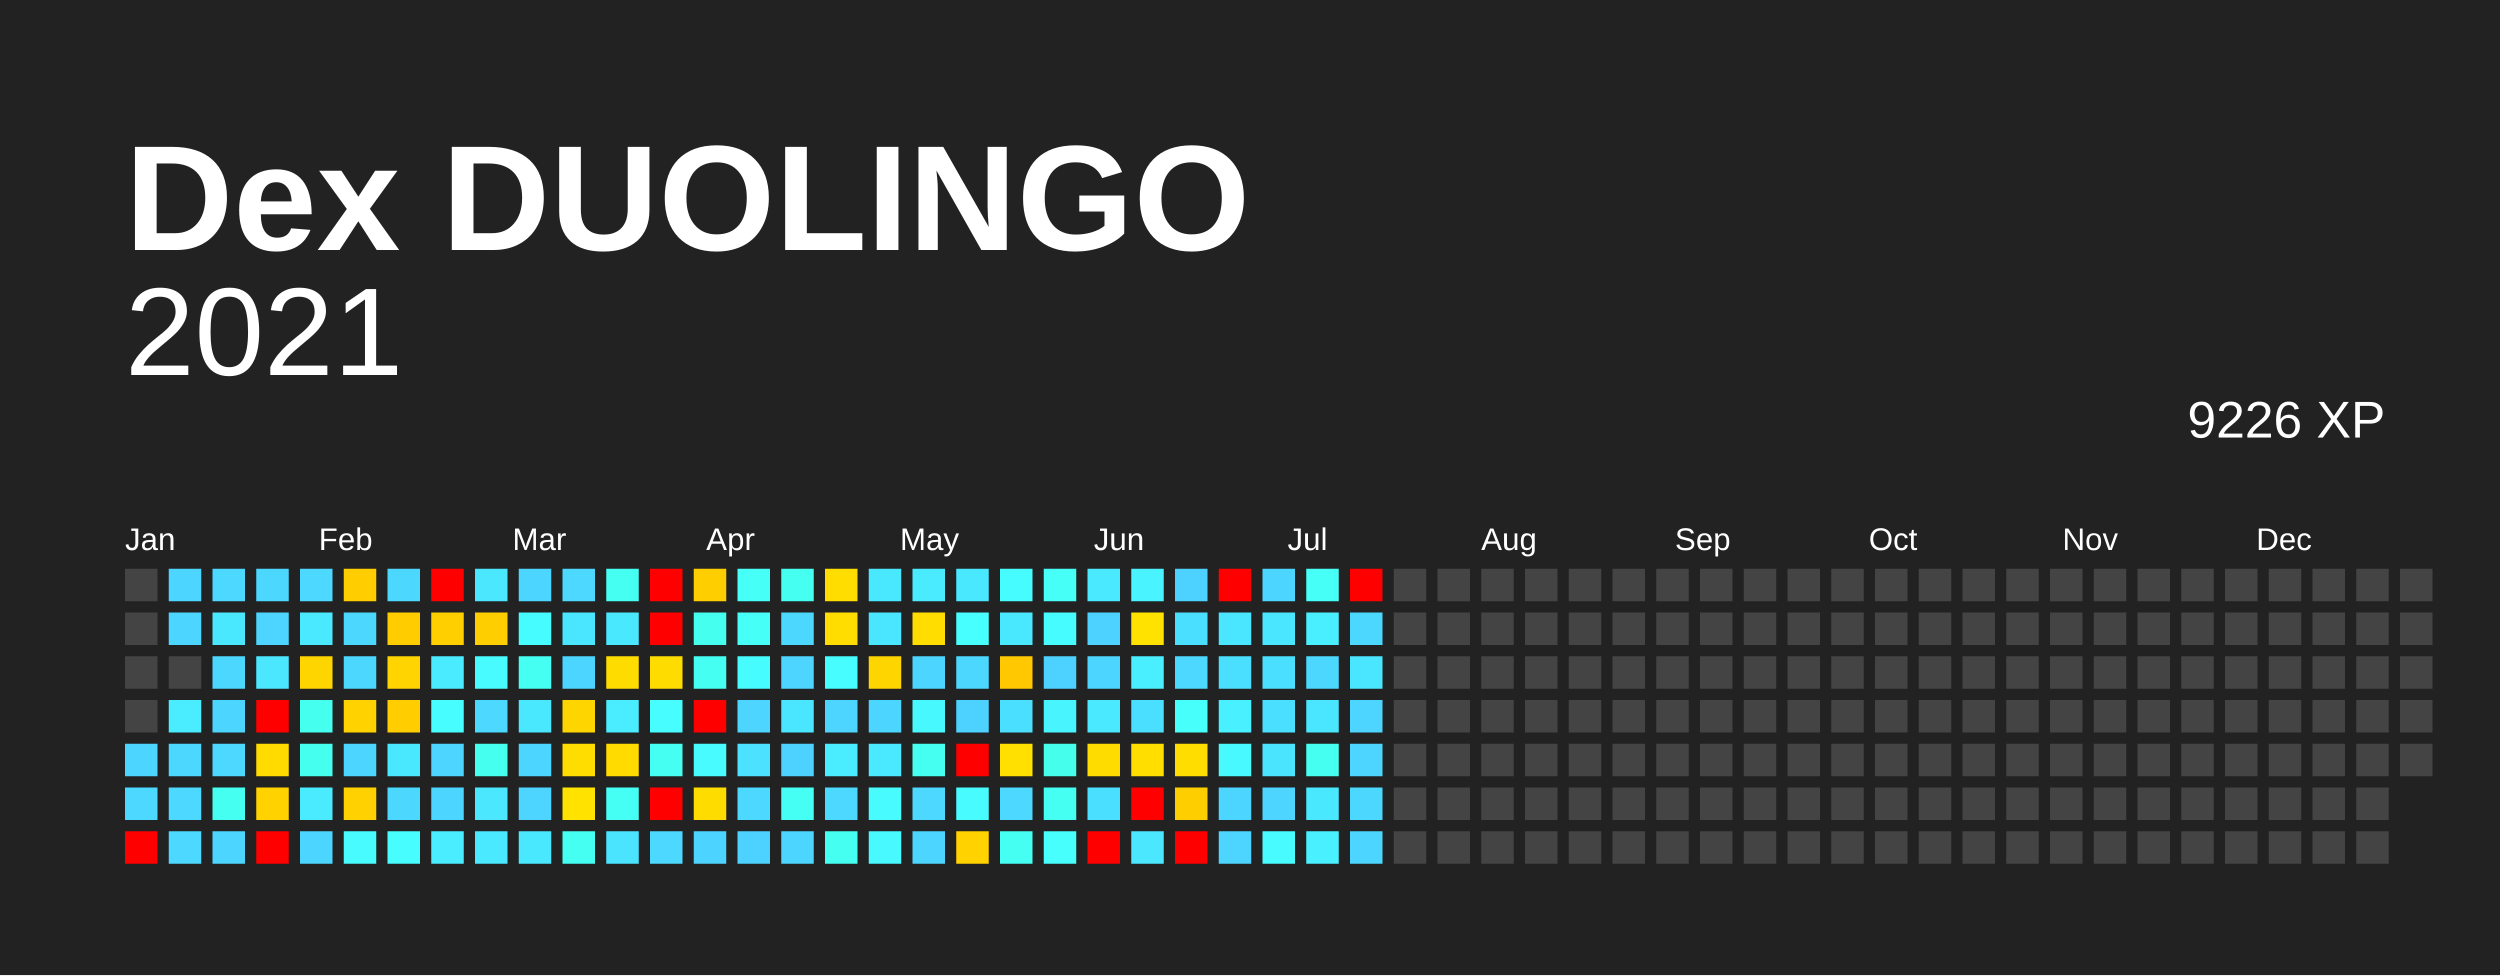
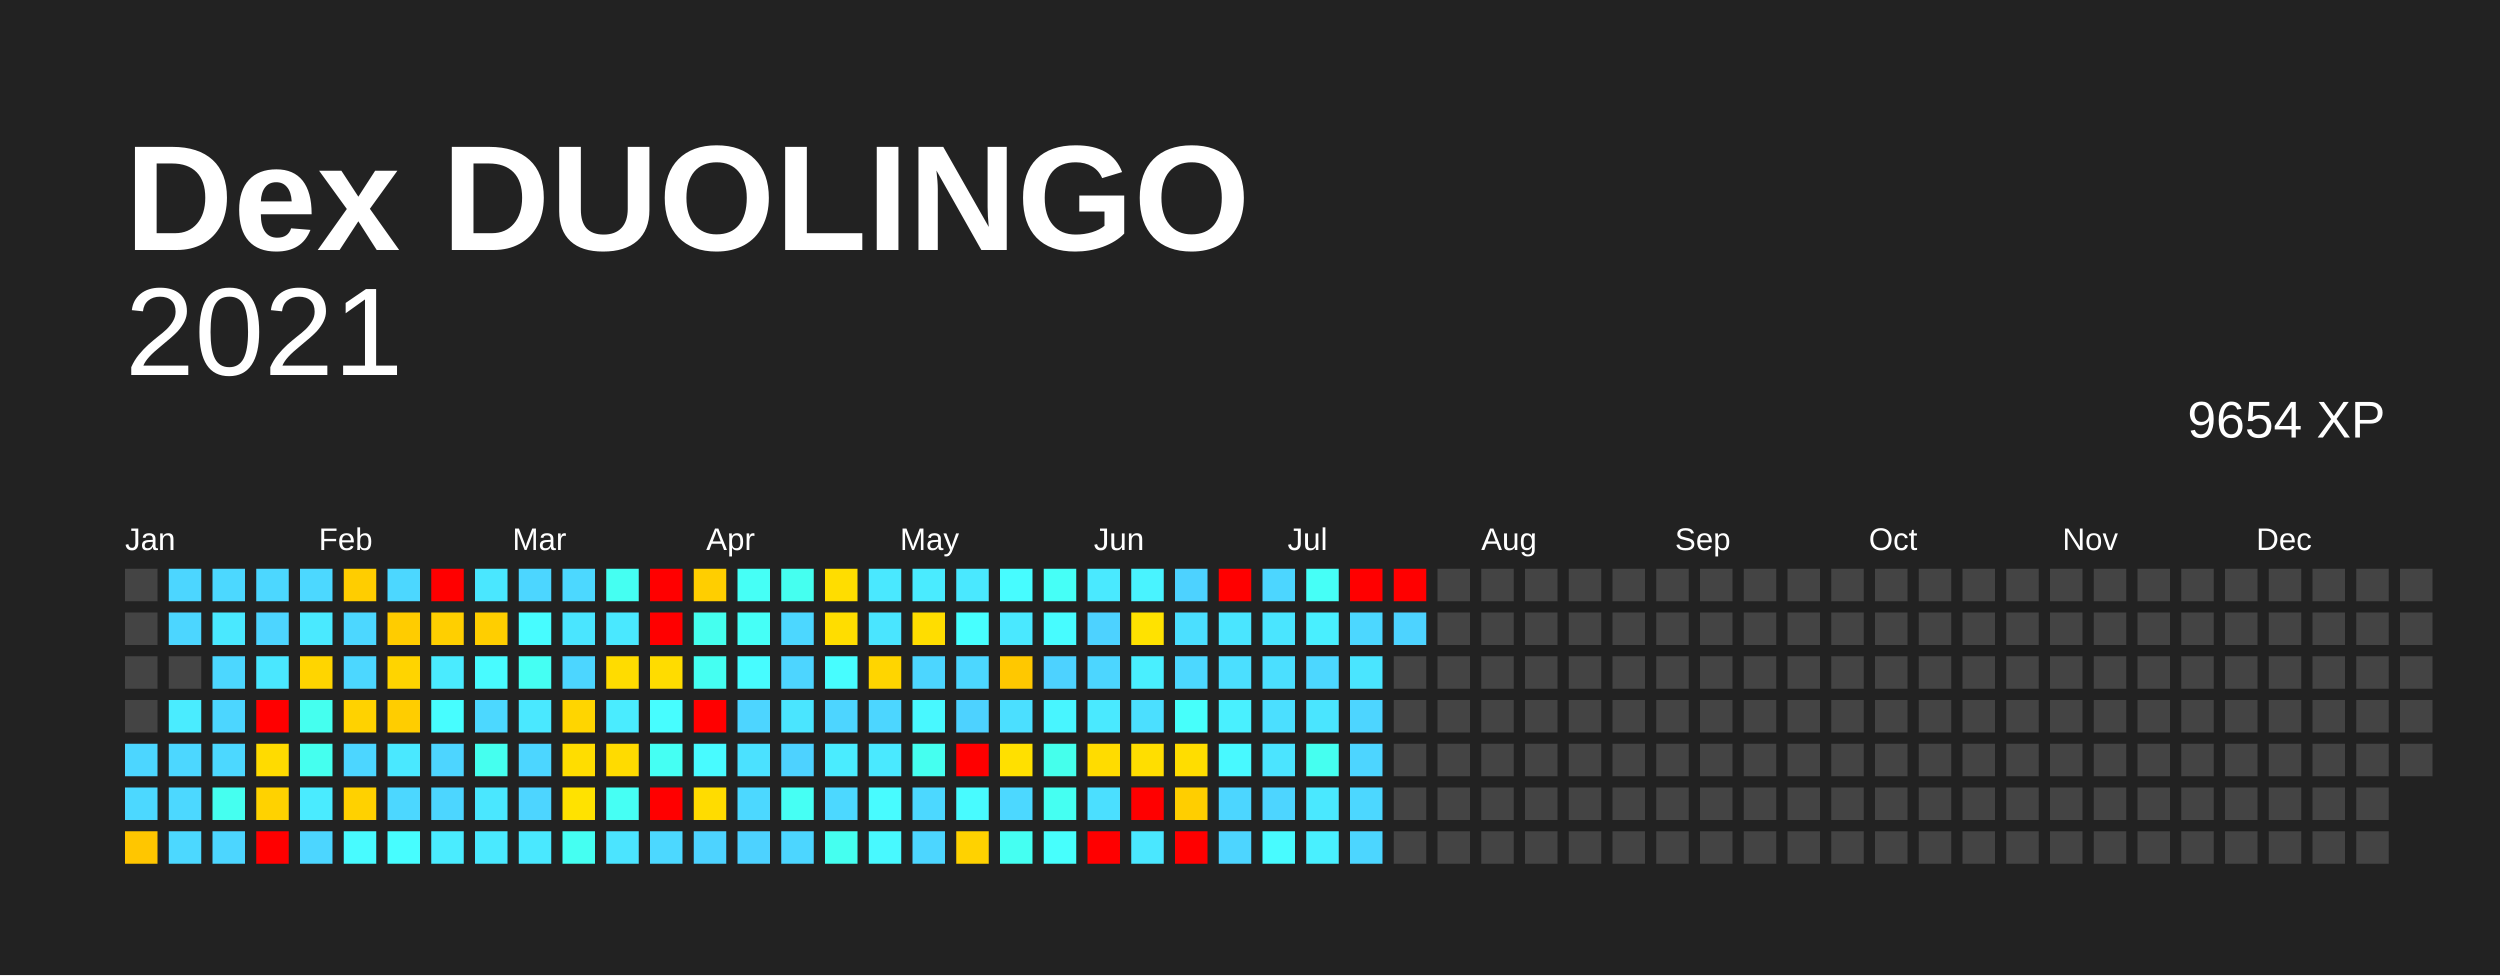
<svg xmlns="http://www.w3.org/2000/svg" baseProfile="full" height="78mm" version="1.1" viewBox="0,0,200,78" width="200mm">
  <defs />
  <rect fill="#222222" height="78" width="200" x="0" y="0" />
  <text fill="#FFFFFF" style="font-size:12px; font-family:Arial; font-weight:bold;" x="10" y="20">Dex DUOLINGO</text>
  <text alignment-baseline="hanging" fill="#FFFFFF" style="font-size:10.0px; font-family:Arial;" x="10" y="30">2021</text>
-   <text alignment-baseline="hanging" fill="#FFFFFF" style="font-size:4.125px; font-family:Arial;" x="175" y="35">9226 XP</text>
+   <text alignment-baseline="hanging" fill="#FFFFFF" style="font-size:4.125px; font-family:Arial;" x="175" y="35">9654 XP</text>
  <text fill="#FFFFFF" style="font-size:2.5px; font-family:Arial" x="10.0" y="44">Jan</text>
  <text fill="#FFFFFF" style="font-size:2.5px; font-family:Arial" x="25.5" y="44">Feb</text>
  <text fill="#FFFFFF" style="font-size:2.5px; font-family:Arial" x="41.0" y="44">Mar</text>
  <text fill="#FFFFFF" style="font-size:2.5px; font-family:Arial" x="56.5" y="44">Apr</text>
  <text fill="#FFFFFF" style="font-size:2.5px; font-family:Arial" x="72.0" y="44">May</text>
  <text fill="#FFFFFF" style="font-size:2.5px; font-family:Arial" x="87.5" y="44">Jun</text>
  <text fill="#FFFFFF" style="font-size:2.5px; font-family:Arial" x="103.0" y="44">Jul</text>
  <text fill="#FFFFFF" style="font-size:2.5px; font-family:Arial" x="118.5" y="44">Aug</text>
  <text fill="#FFFFFF" style="font-size:2.5px; font-family:Arial" x="134.0" y="44">Sep</text>
  <text fill="#FFFFFF" style="font-size:2.5px; font-family:Arial" x="149.5" y="44">Oct</text>
  <text fill="#FFFFFF" style="font-size:2.5px; font-family:Arial" x="165.0" y="44">Nov</text>
  <text fill="#FFFFFF" style="font-size:2.5px; font-family:Arial" x="180.5" y="44">Dec</text>
  <rect fill="#444444" height="2.6" width="2.6" x="10.0" y="45.5" />
  <rect fill="#444444" height="2.6" width="2.6" x="10.0" y="49.0" />
  <rect fill="#444444" height="2.6" width="2.6" x="10.0" y="52.5" />
  <rect fill="#444444" height="2.6" width="2.6" x="10.0" y="56.0" />
  <rect fill="#4cd6ff" height="2.6" width="2.6" x="10.0" y="59.5" />
  <rect fill="#4cd8ff" height="2.6" width="2.6" x="10.0" y="63.0" />
-   <rect fill="red" height="2.6" width="2.6" x="10.0" y="66.5" />
+   <rect fill="#ffc600" height="2.6" width="2.6" x="10.0" y="66.5" />
  <rect fill="#4cd6ff" height="2.6" width="2.6" x="13.5" y="45.5" />
  <rect fill="#4cd6ff" height="2.6" width="2.6" x="13.5" y="49.0" />
  <rect fill="#444444" height="2.6" width="2.6" x="13.5" y="52.5" />
  <rect fill="#4aecff" height="2.6" width="2.6" x="13.5" y="56.0" />
  <rect fill="#4cd7ff" height="2.6" width="2.6" x="13.5" y="59.5" />
  <rect fill="#4cd8ff" height="2.6" width="2.6" x="13.5" y="63.0" />
  <rect fill="#4cd8ff" height="2.6" width="2.6" x="13.5" y="66.5" />
  <rect fill="#4cd8ff" height="2.6" width="2.6" x="17.0" y="45.5" />
  <rect fill="#4ae8ff" height="2.6" width="2.6" x="17.0" y="49.0" />
  <rect fill="#4cd7ff" height="2.6" width="2.6" x="17.0" y="52.5" />
  <rect fill="#4cd6ff" height="2.6" width="2.6" x="17.0" y="56.0" />
  <rect fill="#4cd8ff" height="2.6" width="2.6" x="17.0" y="59.5" />
  <rect fill="#45fff0" height="2.6" width="2.6" x="17.0" y="63.0" />
  <rect fill="#4cd6ff" height="2.6" width="2.6" x="17.0" y="66.5" />
  <rect fill="#4cd7ff" height="2.6" width="2.6" x="20.5" y="45.5" />
  <rect fill="#4dd5ff" height="2.6" width="2.6" x="20.5" y="49.0" />
  <rect fill="#4ae7ff" height="2.6" width="2.6" x="20.5" y="52.5" />
  <rect fill="red" height="2.6" width="2.6" x="20.5" y="56.0" />
  <rect fill="#ffdb00" height="2.6" width="2.6" x="20.5" y="59.5" />
  <rect fill="#ffd200" height="2.6" width="2.6" x="20.5" y="63.0" />
  <rect fill="red" height="2.6" width="2.6" x="20.5" y="66.5" />
  <rect fill="#4cd8ff" height="2.6" width="2.6" x="24.0" y="45.5" />
  <rect fill="#4ae9ff" height="2.6" width="2.6" x="24.0" y="49.0" />
  <rect fill="#ffd500" height="2.6" width="2.6" x="24.0" y="52.5" />
  <rect fill="#45ffef" height="2.6" width="2.6" x="24.0" y="56.0" />
  <rect fill="#45ffef" height="2.6" width="2.6" x="24.0" y="59.5" />
  <rect fill="#4aebff" height="2.6" width="2.6" x="24.0" y="63.0" />
  <rect fill="#4cd6ff" height="2.6" width="2.6" x="24.0" y="66.5" />
  <rect fill="#ffcd00" height="2.6" width="2.6" x="27.5" y="45.5" />
  <rect fill="#4cd7ff" height="2.6" width="2.6" x="27.5" y="49.0" />
  <rect fill="#4cd7ff" height="2.6" width="2.6" x="27.5" y="52.5" />
  <rect fill="#ffd200" height="2.6" width="2.6" x="27.5" y="56.0" />
  <rect fill="#4cd6ff" height="2.6" width="2.6" x="27.5" y="59.5" />
  <rect fill="#ffd100" height="2.6" width="2.6" x="27.5" y="63.0" />
  <rect fill="#48fbff" height="2.6" width="2.6" x="27.5" y="66.5" />
  <rect fill="#4cd7ff" height="2.6" width="2.6" x="31.0" y="45.5" />
  <rect fill="#ffcc00" height="2.6" width="2.6" x="31.0" y="49.0" />
  <rect fill="#ffd400" height="2.6" width="2.6" x="31.0" y="52.5" />
  <rect fill="#ffcd00" height="2.6" width="2.6" x="31.0" y="56.0" />
  <rect fill="#4ae8ff" height="2.6" width="2.6" x="31.0" y="59.5" />
  <rect fill="#4cd7ff" height="2.6" width="2.6" x="31.0" y="63.0" />
  <rect fill="#47fdff" height="2.6" width="2.6" x="31.0" y="66.5" />
  <rect fill="red" height="2.6" width="2.6" x="34.5" y="45.5" />
  <rect fill="#ffcf00" height="2.6" width="2.6" x="34.5" y="49.0" />
  <rect fill="#4aebff" height="2.6" width="2.6" x="34.5" y="52.5" />
  <rect fill="#47fdff" height="2.6" width="2.6" x="34.5" y="56.0" />
  <rect fill="#4dd5ff" height="2.6" width="2.6" x="34.5" y="59.5" />
  <rect fill="#4cd6ff" height="2.6" width="2.6" x="34.5" y="63.0" />
  <rect fill="#4aecff" height="2.6" width="2.6" x="34.5" y="66.5" />
  <rect fill="#4ae7ff" height="2.6" width="2.6" x="38.0" y="45.5" />
  <rect fill="#ffce00" height="2.6" width="2.6" x="38.0" y="49.0" />
  <rect fill="#48fbff" height="2.6" width="2.6" x="38.0" y="52.5" />
  <rect fill="#4cd8ff" height="2.6" width="2.6" x="38.0" y="56.0" />
  <rect fill="#45ffef" height="2.6" width="2.6" x="38.0" y="59.5" />
  <rect fill="#4ae7ff" height="2.6" width="2.6" x="38.0" y="63.0" />
  <rect fill="#4ae9ff" height="2.6" width="2.6" x="38.0" y="66.5" />
  <rect fill="#4cd6ff" height="2.6" width="2.6" x="41.5" y="45.5" />
  <rect fill="#47fcff" height="2.6" width="2.6" x="41.5" y="49.0" />
  <rect fill="#45fff3" height="2.6" width="2.6" x="41.5" y="52.5" />
  <rect fill="#4ae8ff" height="2.6" width="2.6" x="41.5" y="56.0" />
  <rect fill="#4cd6ff" height="2.6" width="2.6" x="41.5" y="59.5" />
  <rect fill="#4dd5ff" height="2.6" width="2.6" x="41.5" y="63.0" />
  <rect fill="#4ae8ff" height="2.6" width="2.6" x="41.5" y="66.5" />
  <rect fill="#4cd8ff" height="2.6" width="2.6" x="45.0" y="45.5" />
  <rect fill="#4ae5ff" height="2.6" width="2.6" x="45.0" y="49.0" />
  <rect fill="#4cd6ff" height="2.6" width="2.6" x="45.0" y="52.5" />
  <rect fill="#ffd500" height="2.6" width="2.6" x="45.0" y="56.0" />
  <rect fill="#ffdd00" height="2.6" width="2.6" x="45.0" y="59.5" />
  <rect fill="#ffe200" height="2.6" width="2.6" x="45.0" y="63.0" />
  <rect fill="#45fff2" height="2.6" width="2.6" x="45.0" y="66.5" />
  <rect fill="#45fff2" height="2.6" width="2.6" x="48.5" y="45.5" />
  <rect fill="#4ae8ff" height="2.6" width="2.6" x="48.5" y="49.0" />
  <rect fill="#ffdc00" height="2.6" width="2.6" x="48.5" y="52.5" />
  <rect fill="#4aecff" height="2.6" width="2.6" x="48.5" y="56.0" />
  <rect fill="#ffdb00" height="2.6" width="2.6" x="48.5" y="59.5" />
  <rect fill="#46fff4" height="2.6" width="2.6" x="48.5" y="63.0" />
  <rect fill="#4be4ff" height="2.6" width="2.6" x="48.5" y="66.5" />
  <rect fill="red" height="2.6" width="2.6" x="52.0" y="45.5" />
  <rect fill="red" height="2.6" width="2.6" x="52.0" y="49.0" />
  <rect fill="#ffdc00" height="2.6" width="2.6" x="52.0" y="52.5" />
  <rect fill="#47fdff" height="2.6" width="2.6" x="52.0" y="56.0" />
  <rect fill="#45fff3" height="2.6" width="2.6" x="52.0" y="59.5" />
  <rect fill="red" height="2.6" width="2.6" x="52.0" y="63.0" />
  <rect fill="#4cd8ff" height="2.6" width="2.6" x="52.0" y="66.5" />
  <rect fill="#ffce00" height="2.6" width="2.6" x="55.5" y="45.5" />
  <rect fill="#45ffef" height="2.6" width="2.6" x="55.5" y="49.0" />
  <rect fill="#45fff2" height="2.6" width="2.6" x="55.5" y="52.5" />
  <rect fill="red" height="2.6" width="2.6" x="55.5" y="56.0" />
  <rect fill="#48fbff" height="2.6" width="2.6" x="55.5" y="59.5" />
  <rect fill="#ffdc00" height="2.6" width="2.6" x="55.5" y="63.0" />
  <rect fill="#4dd3ff" height="2.6" width="2.6" x="55.5" y="66.5" />
  <rect fill="#46fff6" height="2.6" width="2.6" x="59.0" y="45.5" />
  <rect fill="#46fff7" height="2.6" width="2.6" x="59.0" y="49.0" />
  <rect fill="#47fcff" height="2.6" width="2.6" x="59.0" y="52.5" />
  <rect fill="#4dd5ff" height="2.6" width="2.6" x="59.0" y="56.0" />
  <rect fill="#4be1ff" height="2.6" width="2.6" x="59.0" y="59.5" />
  <rect fill="#4cd8ff" height="2.6" width="2.6" x="59.0" y="63.0" />
  <rect fill="#4dd2ff" height="2.6" width="2.6" x="59.0" y="66.5" />
  <rect fill="#45fff0" height="2.6" width="2.6" x="62.5" y="45.5" />
  <rect fill="#4cd7ff" height="2.6" width="2.6" x="62.5" y="49.0" />
  <rect fill="#4dd5ff" height="2.6" width="2.6" x="62.5" y="52.5" />
  <rect fill="#4ae5ff" height="2.6" width="2.6" x="62.5" y="56.0" />
  <rect fill="#4dd2ff" height="2.6" width="2.6" x="62.5" y="59.5" />
  <rect fill="#46fff4" height="2.6" width="2.6" x="62.5" y="63.0" />
  <rect fill="#4cd6ff" height="2.6" width="2.6" x="62.5" y="66.5" />
  <rect fill="#ffdd00" height="2.6" width="2.6" x="66.0" y="45.5" />
  <rect fill="#ffdd00" height="2.6" width="2.6" x="66.0" y="49.0" />
  <rect fill="#47fdff" height="2.6" width="2.6" x="66.0" y="52.5" />
  <rect fill="#4dd5ff" height="2.6" width="2.6" x="66.0" y="56.0" />
  <rect fill="#4aecff" height="2.6" width="2.6" x="66.0" y="59.5" />
  <rect fill="#4cd8ff" height="2.6" width="2.6" x="66.0" y="63.0" />
  <rect fill="#45fff0" height="2.6" width="2.6" x="66.0" y="66.5" />
  <rect fill="#4ae8ff" height="2.6" width="2.6" x="69.5" y="45.5" />
  <rect fill="#4ae5ff" height="2.6" width="2.6" x="69.5" y="49.0" />
  <rect fill="#ffd500" height="2.6" width="2.6" x="69.5" y="52.5" />
  <rect fill="#4cd6ff" height="2.6" width="2.6" x="69.5" y="56.0" />
  <rect fill="#4ae9ff" height="2.6" width="2.6" x="69.5" y="59.5" />
  <rect fill="#48fbff" height="2.6" width="2.6" x="69.5" y="63.0" />
  <rect fill="#48f9ff" height="2.6" width="2.6" x="69.5" y="66.5" />
  <rect fill="#4aebff" height="2.6" width="2.6" x="73.0" y="45.5" />
  <rect fill="#ffdd00" height="2.6" width="2.6" x="73.0" y="49.0" />
  <rect fill="#4cd6ff" height="2.6" width="2.6" x="73.0" y="52.5" />
  <rect fill="#48f8ff" height="2.6" width="2.6" x="73.0" y="56.0" />
  <rect fill="#45fff0" height="2.6" width="2.6" x="73.0" y="59.5" />
  <rect fill="#4cd8ff" height="2.6" width="2.6" x="73.0" y="63.0" />
  <rect fill="#4cd6ff" height="2.6" width="2.6" x="73.0" y="66.5" />
  <rect fill="#4ae8ff" height="2.6" width="2.6" x="76.5" y="45.5" />
  <rect fill="#47ffff" height="2.6" width="2.6" x="76.5" y="49.0" />
  <rect fill="#4cd7ff" height="2.6" width="2.6" x="76.5" y="52.5" />
  <rect fill="#4dd2ff" height="2.6" width="2.6" x="76.5" y="56.0" />
  <rect fill="red" height="2.6" width="2.6" x="76.5" y="59.5" />
  <rect fill="#48fbff" height="2.6" width="2.6" x="76.5" y="63.0" />
  <rect fill="#ffd200" height="2.6" width="2.6" x="76.5" y="66.5" />
  <rect fill="#47fcff" height="2.6" width="2.6" x="80.0" y="45.5" />
  <rect fill="#4ae8ff" height="2.6" width="2.6" x="80.0" y="49.0" />
  <rect fill="#ffc800" height="2.6" width="2.6" x="80.0" y="52.5" />
  <rect fill="#4bdfff" height="2.6" width="2.6" x="80.0" y="56.0" />
  <rect fill="#ffe000" height="2.6" width="2.6" x="80.0" y="59.5" />
  <rect fill="#4cd8ff" height="2.6" width="2.6" x="80.0" y="63.0" />
  <rect fill="#45fff2" height="2.6" width="2.6" x="80.0" y="66.5" />
  <rect fill="#46fff7" height="2.6" width="2.6" x="83.5" y="45.5" />
  <rect fill="#47fcff" height="2.6" width="2.6" x="83.5" y="49.0" />
  <rect fill="#4dd2ff" height="2.6" width="2.6" x="83.5" y="52.5" />
  <rect fill="#48f5ff" height="2.6" width="2.6" x="83.5" y="56.0" />
  <rect fill="#45ffec" height="2.6" width="2.6" x="83.5" y="59.5" />
  <rect fill="#45fff2" height="2.6" width="2.6" x="83.5" y="63.0" />
  <rect fill="#47fffd" height="2.6" width="2.6" x="83.5" y="66.5" />
  <rect fill="#4ae9ff" height="2.6" width="2.6" x="87.0" y="45.5" />
  <rect fill="#4dd2ff" height="2.6" width="2.6" x="87.0" y="49.0" />
  <rect fill="#4cd6ff" height="2.6" width="2.6" x="87.0" y="52.5" />
  <rect fill="#4ae9ff" height="2.6" width="2.6" x="87.0" y="56.0" />
  <rect fill="#ffdc00" height="2.6" width="2.6" x="87.0" y="59.5" />
  <rect fill="#4bdfff" height="2.6" width="2.6" x="87.0" y="63.0" />
  <rect fill="red" height="2.6" width="2.6" x="87.0" y="66.5" />
  <rect fill="#49f3ff" height="2.6" width="2.6" x="90.5" y="45.5" />
  <rect fill="#ffe200" height="2.6" width="2.6" x="90.5" y="49.0" />
  <rect fill="#49efff" height="2.6" width="2.6" x="90.5" y="52.5" />
  <rect fill="#4bdfff" height="2.6" width="2.6" x="90.5" y="56.0" />
  <rect fill="#ffde00" height="2.6" width="2.6" x="90.5" y="59.5" />
  <rect fill="red" height="2.6" width="2.6" x="90.5" y="63.0" />
  <rect fill="#4ae7ff" height="2.6" width="2.6" x="90.5" y="66.5" />
  <rect fill="#4dd2ff" height="2.6" width="2.6" x="94.0" y="45.5" />
  <rect fill="#4bdfff" height="2.6" width="2.6" x="94.0" y="49.0" />
  <rect fill="#4cd8ff" height="2.6" width="2.6" x="94.0" y="52.5" />
  <rect fill="#47fffb" height="2.6" width="2.6" x="94.0" y="56.0" />
  <rect fill="#ffdd00" height="2.6" width="2.6" x="94.0" y="59.5" />
  <rect fill="#ffce00" height="2.6" width="2.6" x="94.0" y="63.0" />
  <rect fill="red" height="2.6" width="2.6" x="94.0" y="66.5" />
  <rect fill="red" height="2.6" width="2.6" x="97.5" y="45.5" />
  <rect fill="#4ae5ff" height="2.6" width="2.6" x="97.5" y="49.0" />
  <rect fill="#4bdfff" height="2.6" width="2.6" x="97.5" y="52.5" />
  <rect fill="#49f0ff" height="2.6" width="2.6" x="97.5" y="56.0" />
  <rect fill="#48f9ff" height="2.6" width="2.6" x="97.5" y="59.5" />
  <rect fill="#4cd6ff" height="2.6" width="2.6" x="97.5" y="63.0" />
  <rect fill="#4dd5ff" height="2.6" width="2.6" x="97.5" y="66.5" />
  <rect fill="#4cd6ff" height="2.6" width="2.6" x="101.0" y="45.5" />
  <rect fill="#4ae5ff" height="2.6" width="2.6" x="101.0" y="49.0" />
  <rect fill="#4bdfff" height="2.6" width="2.6" x="101.0" y="52.5" />
  <rect fill="#4bdfff" height="2.6" width="2.6" x="101.0" y="56.0" />
  <rect fill="#4be4ff" height="2.6" width="2.6" x="101.0" y="59.5" />
  <rect fill="#4dd5ff" height="2.6" width="2.6" x="101.0" y="63.0" />
  <rect fill="#48fbff" height="2.6" width="2.6" x="101.0" y="66.5" />
  <rect fill="#46fff7" height="2.6" width="2.6" x="104.5" y="45.5" />
  <rect fill="#49efff" height="2.6" width="2.6" x="104.5" y="49.0" />
  <rect fill="#4cd7ff" height="2.6" width="2.6" x="104.5" y="52.5" />
  <rect fill="#4ae5ff" height="2.6" width="2.6" x="104.5" y="56.0" />
  <rect fill="#45fff0" height="2.6" width="2.6" x="104.5" y="59.5" />
  <rect fill="#4ae8ff" height="2.6" width="2.6" x="104.5" y="63.0" />
  <rect fill="#49f0ff" height="2.6" width="2.6" x="104.5" y="66.5" />
  <rect fill="red" height="2.6" width="2.6" x="108.0" y="45.5" />
  <rect fill="#4cd7ff" height="2.6" width="2.6" x="108.0" y="49.0" />
  <rect fill="#4ae5ff" height="2.6" width="2.6" x="108.0" y="52.5" />
  <rect fill="#4dd5ff" height="2.6" width="2.6" x="108.0" y="56.0" />
  <rect fill="#4dd5ff" height="2.6" width="2.6" x="108.0" y="59.5" />
  <rect fill="#4cd7ff" height="2.6" width="2.6" x="108.0" y="63.0" />
  <rect fill="#4cd6ff" height="2.6" width="2.6" x="108.0" y="66.5" />
-   <rect fill="#444444" height="2.6" width="2.6" x="111.5" y="45.5" />
-   <rect fill="#444444" height="2.6" width="2.6" x="111.5" y="49.0" />
+   <rect fill="red" height="2.6" width="2.6" x="111.5" y="45.5" />
+   <rect fill="#4dd3ff" height="2.6" width="2.6" x="111.5" y="49.0" />
  <rect fill="#444444" height="2.6" width="2.6" x="111.5" y="52.5" />
  <rect fill="#444444" height="2.6" width="2.6" x="111.5" y="56.0" />
  <rect fill="#444444" height="2.6" width="2.6" x="111.5" y="59.5" />
  <rect fill="#444444" height="2.6" width="2.6" x="111.5" y="63.0" />
  <rect fill="#444444" height="2.6" width="2.6" x="111.5" y="66.5" />
  <rect fill="#444444" height="2.6" width="2.6" x="115.0" y="45.5" />
  <rect fill="#444444" height="2.6" width="2.6" x="115.0" y="49.0" />
  <rect fill="#444444" height="2.6" width="2.6" x="115.0" y="52.5" />
  <rect fill="#444444" height="2.6" width="2.6" x="115.0" y="56.0" />
  <rect fill="#444444" height="2.6" width="2.6" x="115.0" y="59.5" />
  <rect fill="#444444" height="2.6" width="2.6" x="115.0" y="63.0" />
  <rect fill="#444444" height="2.6" width="2.6" x="115.0" y="66.5" />
  <rect fill="#444444" height="2.6" width="2.6" x="118.5" y="45.5" />
  <rect fill="#444444" height="2.6" width="2.6" x="118.5" y="49.0" />
  <rect fill="#444444" height="2.6" width="2.6" x="118.5" y="52.5" />
  <rect fill="#444444" height="2.6" width="2.6" x="118.5" y="56.0" />
  <rect fill="#444444" height="2.6" width="2.6" x="118.5" y="59.5" />
  <rect fill="#444444" height="2.6" width="2.6" x="118.5" y="63.0" />
  <rect fill="#444444" height="2.6" width="2.6" x="118.5" y="66.5" />
  <rect fill="#444444" height="2.6" width="2.6" x="122.0" y="45.5" />
  <rect fill="#444444" height="2.6" width="2.6" x="122.0" y="49.0" />
  <rect fill="#444444" height="2.6" width="2.6" x="122.0" y="52.5" />
  <rect fill="#444444" height="2.6" width="2.6" x="122.0" y="56.0" />
  <rect fill="#444444" height="2.6" width="2.6" x="122.0" y="59.5" />
  <rect fill="#444444" height="2.6" width="2.6" x="122.0" y="63.0" />
  <rect fill="#444444" height="2.6" width="2.6" x="122.0" y="66.5" />
  <rect fill="#444444" height="2.6" width="2.6" x="125.5" y="45.5" />
  <rect fill="#444444" height="2.6" width="2.6" x="125.5" y="49.0" />
  <rect fill="#444444" height="2.6" width="2.6" x="125.5" y="52.5" />
  <rect fill="#444444" height="2.6" width="2.6" x="125.5" y="56.0" />
  <rect fill="#444444" height="2.6" width="2.6" x="125.5" y="59.5" />
  <rect fill="#444444" height="2.6" width="2.6" x="125.5" y="63.0" />
  <rect fill="#444444" height="2.6" width="2.6" x="125.5" y="66.5" />
  <rect fill="#444444" height="2.6" width="2.6" x="129.0" y="45.5" />
  <rect fill="#444444" height="2.6" width="2.6" x="129.0" y="49.0" />
  <rect fill="#444444" height="2.6" width="2.6" x="129.0" y="52.5" />
  <rect fill="#444444" height="2.6" width="2.6" x="129.0" y="56.0" />
  <rect fill="#444444" height="2.6" width="2.6" x="129.0" y="59.5" />
  <rect fill="#444444" height="2.6" width="2.6" x="129.0" y="63.0" />
  <rect fill="#444444" height="2.6" width="2.6" x="129.0" y="66.5" />
  <rect fill="#444444" height="2.6" width="2.6" x="132.5" y="45.5" />
  <rect fill="#444444" height="2.6" width="2.6" x="132.5" y="49.0" />
  <rect fill="#444444" height="2.6" width="2.6" x="132.5" y="52.5" />
  <rect fill="#444444" height="2.6" width="2.6" x="132.5" y="56.0" />
  <rect fill="#444444" height="2.6" width="2.6" x="132.5" y="59.5" />
  <rect fill="#444444" height="2.6" width="2.6" x="132.5" y="63.0" />
  <rect fill="#444444" height="2.6" width="2.6" x="132.5" y="66.5" />
  <rect fill="#444444" height="2.6" width="2.6" x="136.0" y="45.5" />
  <rect fill="#444444" height="2.6" width="2.6" x="136.0" y="49.0" />
  <rect fill="#444444" height="2.6" width="2.6" x="136.0" y="52.5" />
  <rect fill="#444444" height="2.6" width="2.6" x="136.0" y="56.0" />
  <rect fill="#444444" height="2.6" width="2.6" x="136.0" y="59.5" />
  <rect fill="#444444" height="2.6" width="2.6" x="136.0" y="63.0" />
  <rect fill="#444444" height="2.6" width="2.6" x="136.0" y="66.5" />
  <rect fill="#444444" height="2.6" width="2.6" x="139.5" y="45.5" />
  <rect fill="#444444" height="2.6" width="2.6" x="139.5" y="49.0" />
  <rect fill="#444444" height="2.6" width="2.6" x="139.5" y="52.5" />
  <rect fill="#444444" height="2.6" width="2.6" x="139.5" y="56.0" />
  <rect fill="#444444" height="2.6" width="2.6" x="139.5" y="59.5" />
  <rect fill="#444444" height="2.6" width="2.6" x="139.5" y="63.0" />
  <rect fill="#444444" height="2.6" width="2.6" x="139.5" y="66.5" />
  <rect fill="#444444" height="2.6" width="2.6" x="143.0" y="45.5" />
  <rect fill="#444444" height="2.6" width="2.6" x="143.0" y="49.0" />
  <rect fill="#444444" height="2.6" width="2.6" x="143.0" y="52.5" />
  <rect fill="#444444" height="2.6" width="2.6" x="143.0" y="56.0" />
  <rect fill="#444444" height="2.6" width="2.6" x="143.0" y="59.5" />
  <rect fill="#444444" height="2.6" width="2.6" x="143.0" y="63.0" />
  <rect fill="#444444" height="2.6" width="2.6" x="143.0" y="66.5" />
  <rect fill="#444444" height="2.6" width="2.6" x="146.5" y="45.5" />
  <rect fill="#444444" height="2.6" width="2.6" x="146.5" y="49.0" />
  <rect fill="#444444" height="2.6" width="2.6" x="146.5" y="52.5" />
  <rect fill="#444444" height="2.6" width="2.6" x="146.5" y="56.0" />
  <rect fill="#444444" height="2.6" width="2.6" x="146.5" y="59.5" />
  <rect fill="#444444" height="2.6" width="2.6" x="146.5" y="63.0" />
  <rect fill="#444444" height="2.6" width="2.6" x="146.5" y="66.5" />
  <rect fill="#444444" height="2.6" width="2.6" x="150.0" y="45.5" />
  <rect fill="#444444" height="2.6" width="2.6" x="150.0" y="49.0" />
  <rect fill="#444444" height="2.6" width="2.6" x="150.0" y="52.5" />
  <rect fill="#444444" height="2.6" width="2.6" x="150.0" y="56.0" />
  <rect fill="#444444" height="2.6" width="2.6" x="150.0" y="59.5" />
  <rect fill="#444444" height="2.6" width="2.6" x="150.0" y="63.0" />
  <rect fill="#444444" height="2.6" width="2.6" x="150.0" y="66.5" />
  <rect fill="#444444" height="2.6" width="2.6" x="153.5" y="45.5" />
  <rect fill="#444444" height="2.6" width="2.6" x="153.5" y="49.0" />
  <rect fill="#444444" height="2.6" width="2.6" x="153.5" y="52.5" />
  <rect fill="#444444" height="2.6" width="2.6" x="153.5" y="56.0" />
  <rect fill="#444444" height="2.6" width="2.6" x="153.5" y="59.5" />
  <rect fill="#444444" height="2.6" width="2.6" x="153.5" y="63.0" />
  <rect fill="#444444" height="2.6" width="2.6" x="153.5" y="66.5" />
  <rect fill="#444444" height="2.6" width="2.6" x="157.0" y="45.5" />
  <rect fill="#444444" height="2.6" width="2.6" x="157.0" y="49.0" />
  <rect fill="#444444" height="2.6" width="2.6" x="157.0" y="52.5" />
  <rect fill="#444444" height="2.6" width="2.6" x="157.0" y="56.0" />
  <rect fill="#444444" height="2.6" width="2.6" x="157.0" y="59.5" />
  <rect fill="#444444" height="2.6" width="2.6" x="157.0" y="63.0" />
  <rect fill="#444444" height="2.6" width="2.6" x="157.0" y="66.5" />
  <rect fill="#444444" height="2.6" width="2.6" x="160.5" y="45.5" />
  <rect fill="#444444" height="2.6" width="2.6" x="160.5" y="49.0" />
  <rect fill="#444444" height="2.6" width="2.6" x="160.5" y="52.5" />
  <rect fill="#444444" height="2.6" width="2.6" x="160.5" y="56.0" />
  <rect fill="#444444" height="2.6" width="2.6" x="160.5" y="59.5" />
  <rect fill="#444444" height="2.6" width="2.6" x="160.5" y="63.0" />
  <rect fill="#444444" height="2.6" width="2.6" x="160.5" y="66.5" />
  <rect fill="#444444" height="2.6" width="2.6" x="164.0" y="45.5" />
  <rect fill="#444444" height="2.6" width="2.6" x="164.0" y="49.0" />
  <rect fill="#444444" height="2.6" width="2.6" x="164.0" y="52.5" />
  <rect fill="#444444" height="2.6" width="2.6" x="164.0" y="56.0" />
  <rect fill="#444444" height="2.6" width="2.6" x="164.0" y="59.5" />
  <rect fill="#444444" height="2.6" width="2.6" x="164.0" y="63.0" />
  <rect fill="#444444" height="2.6" width="2.6" x="164.0" y="66.5" />
  <rect fill="#444444" height="2.6" width="2.6" x="167.5" y="45.5" />
  <rect fill="#444444" height="2.6" width="2.6" x="167.5" y="49.0" />
  <rect fill="#444444" height="2.6" width="2.6" x="167.5" y="52.5" />
  <rect fill="#444444" height="2.6" width="2.6" x="167.5" y="56.0" />
  <rect fill="#444444" height="2.6" width="2.6" x="167.5" y="59.5" />
  <rect fill="#444444" height="2.6" width="2.6" x="167.5" y="63.0" />
  <rect fill="#444444" height="2.6" width="2.6" x="167.5" y="66.5" />
  <rect fill="#444444" height="2.6" width="2.6" x="171.0" y="45.5" />
  <rect fill="#444444" height="2.6" width="2.6" x="171.0" y="49.0" />
  <rect fill="#444444" height="2.6" width="2.6" x="171.0" y="52.5" />
  <rect fill="#444444" height="2.6" width="2.6" x="171.0" y="56.0" />
  <rect fill="#444444" height="2.6" width="2.6" x="171.0" y="59.5" />
  <rect fill="#444444" height="2.6" width="2.6" x="171.0" y="63.0" />
  <rect fill="#444444" height="2.6" width="2.6" x="171.0" y="66.5" />
  <rect fill="#444444" height="2.6" width="2.6" x="174.5" y="45.5" />
  <rect fill="#444444" height="2.6" width="2.6" x="174.5" y="49.0" />
  <rect fill="#444444" height="2.6" width="2.6" x="174.5" y="52.5" />
  <rect fill="#444444" height="2.6" width="2.6" x="174.5" y="56.0" />
  <rect fill="#444444" height="2.6" width="2.6" x="174.5" y="59.5" />
  <rect fill="#444444" height="2.6" width="2.6" x="174.5" y="63.0" />
  <rect fill="#444444" height="2.6" width="2.6" x="174.5" y="66.5" />
  <rect fill="#444444" height="2.6" width="2.6" x="178.0" y="45.5" />
  <rect fill="#444444" height="2.6" width="2.6" x="178.0" y="49.0" />
  <rect fill="#444444" height="2.6" width="2.6" x="178.0" y="52.5" />
  <rect fill="#444444" height="2.6" width="2.6" x="178.0" y="56.0" />
  <rect fill="#444444" height="2.6" width="2.6" x="178.0" y="59.5" />
  <rect fill="#444444" height="2.6" width="2.6" x="178.0" y="63.0" />
  <rect fill="#444444" height="2.6" width="2.6" x="178.0" y="66.5" />
  <rect fill="#444444" height="2.6" width="2.6" x="181.5" y="45.5" />
  <rect fill="#444444" height="2.6" width="2.6" x="181.5" y="49.0" />
  <rect fill="#444444" height="2.6" width="2.6" x="181.5" y="52.5" />
  <rect fill="#444444" height="2.6" width="2.6" x="181.5" y="56.0" />
  <rect fill="#444444" height="2.6" width="2.6" x="181.5" y="59.5" />
  <rect fill="#444444" height="2.6" width="2.6" x="181.5" y="63.0" />
  <rect fill="#444444" height="2.6" width="2.6" x="181.5" y="66.5" />
  <rect fill="#444444" height="2.6" width="2.6" x="185.0" y="45.5" />
  <rect fill="#444444" height="2.6" width="2.6" x="185.0" y="49.0" />
  <rect fill="#444444" height="2.6" width="2.6" x="185.0" y="52.5" />
  <rect fill="#444444" height="2.6" width="2.6" x="185.0" y="56.0" />
  <rect fill="#444444" height="2.6" width="2.6" x="185.0" y="59.5" />
  <rect fill="#444444" height="2.6" width="2.6" x="185.0" y="63.0" />
  <rect fill="#444444" height="2.6" width="2.6" x="185.0" y="66.5" />
  <rect fill="#444444" height="2.6" width="2.6" x="188.5" y="45.5" />
  <rect fill="#444444" height="2.6" width="2.6" x="188.5" y="49.0" />
  <rect fill="#444444" height="2.6" width="2.6" x="188.5" y="52.5" />
  <rect fill="#444444" height="2.6" width="2.6" x="188.5" y="56.0" />
  <rect fill="#444444" height="2.6" width="2.6" x="188.5" y="59.5" />
  <rect fill="#444444" height="2.6" width="2.6" x="188.5" y="63.0" />
  <rect fill="#444444" height="2.6" width="2.6" x="188.5" y="66.5" />
  <rect fill="#444444" height="2.6" width="2.6" x="192.0" y="45.5" />
  <rect fill="#444444" height="2.6" width="2.6" x="192.0" y="49.0" />
  <rect fill="#444444" height="2.6" width="2.6" x="192.0" y="52.5" />
  <rect fill="#444444" height="2.6" width="2.6" x="192.0" y="56.0" />
  <rect fill="#444444" height="2.6" width="2.6" x="192.0" y="59.5" />
</svg>
